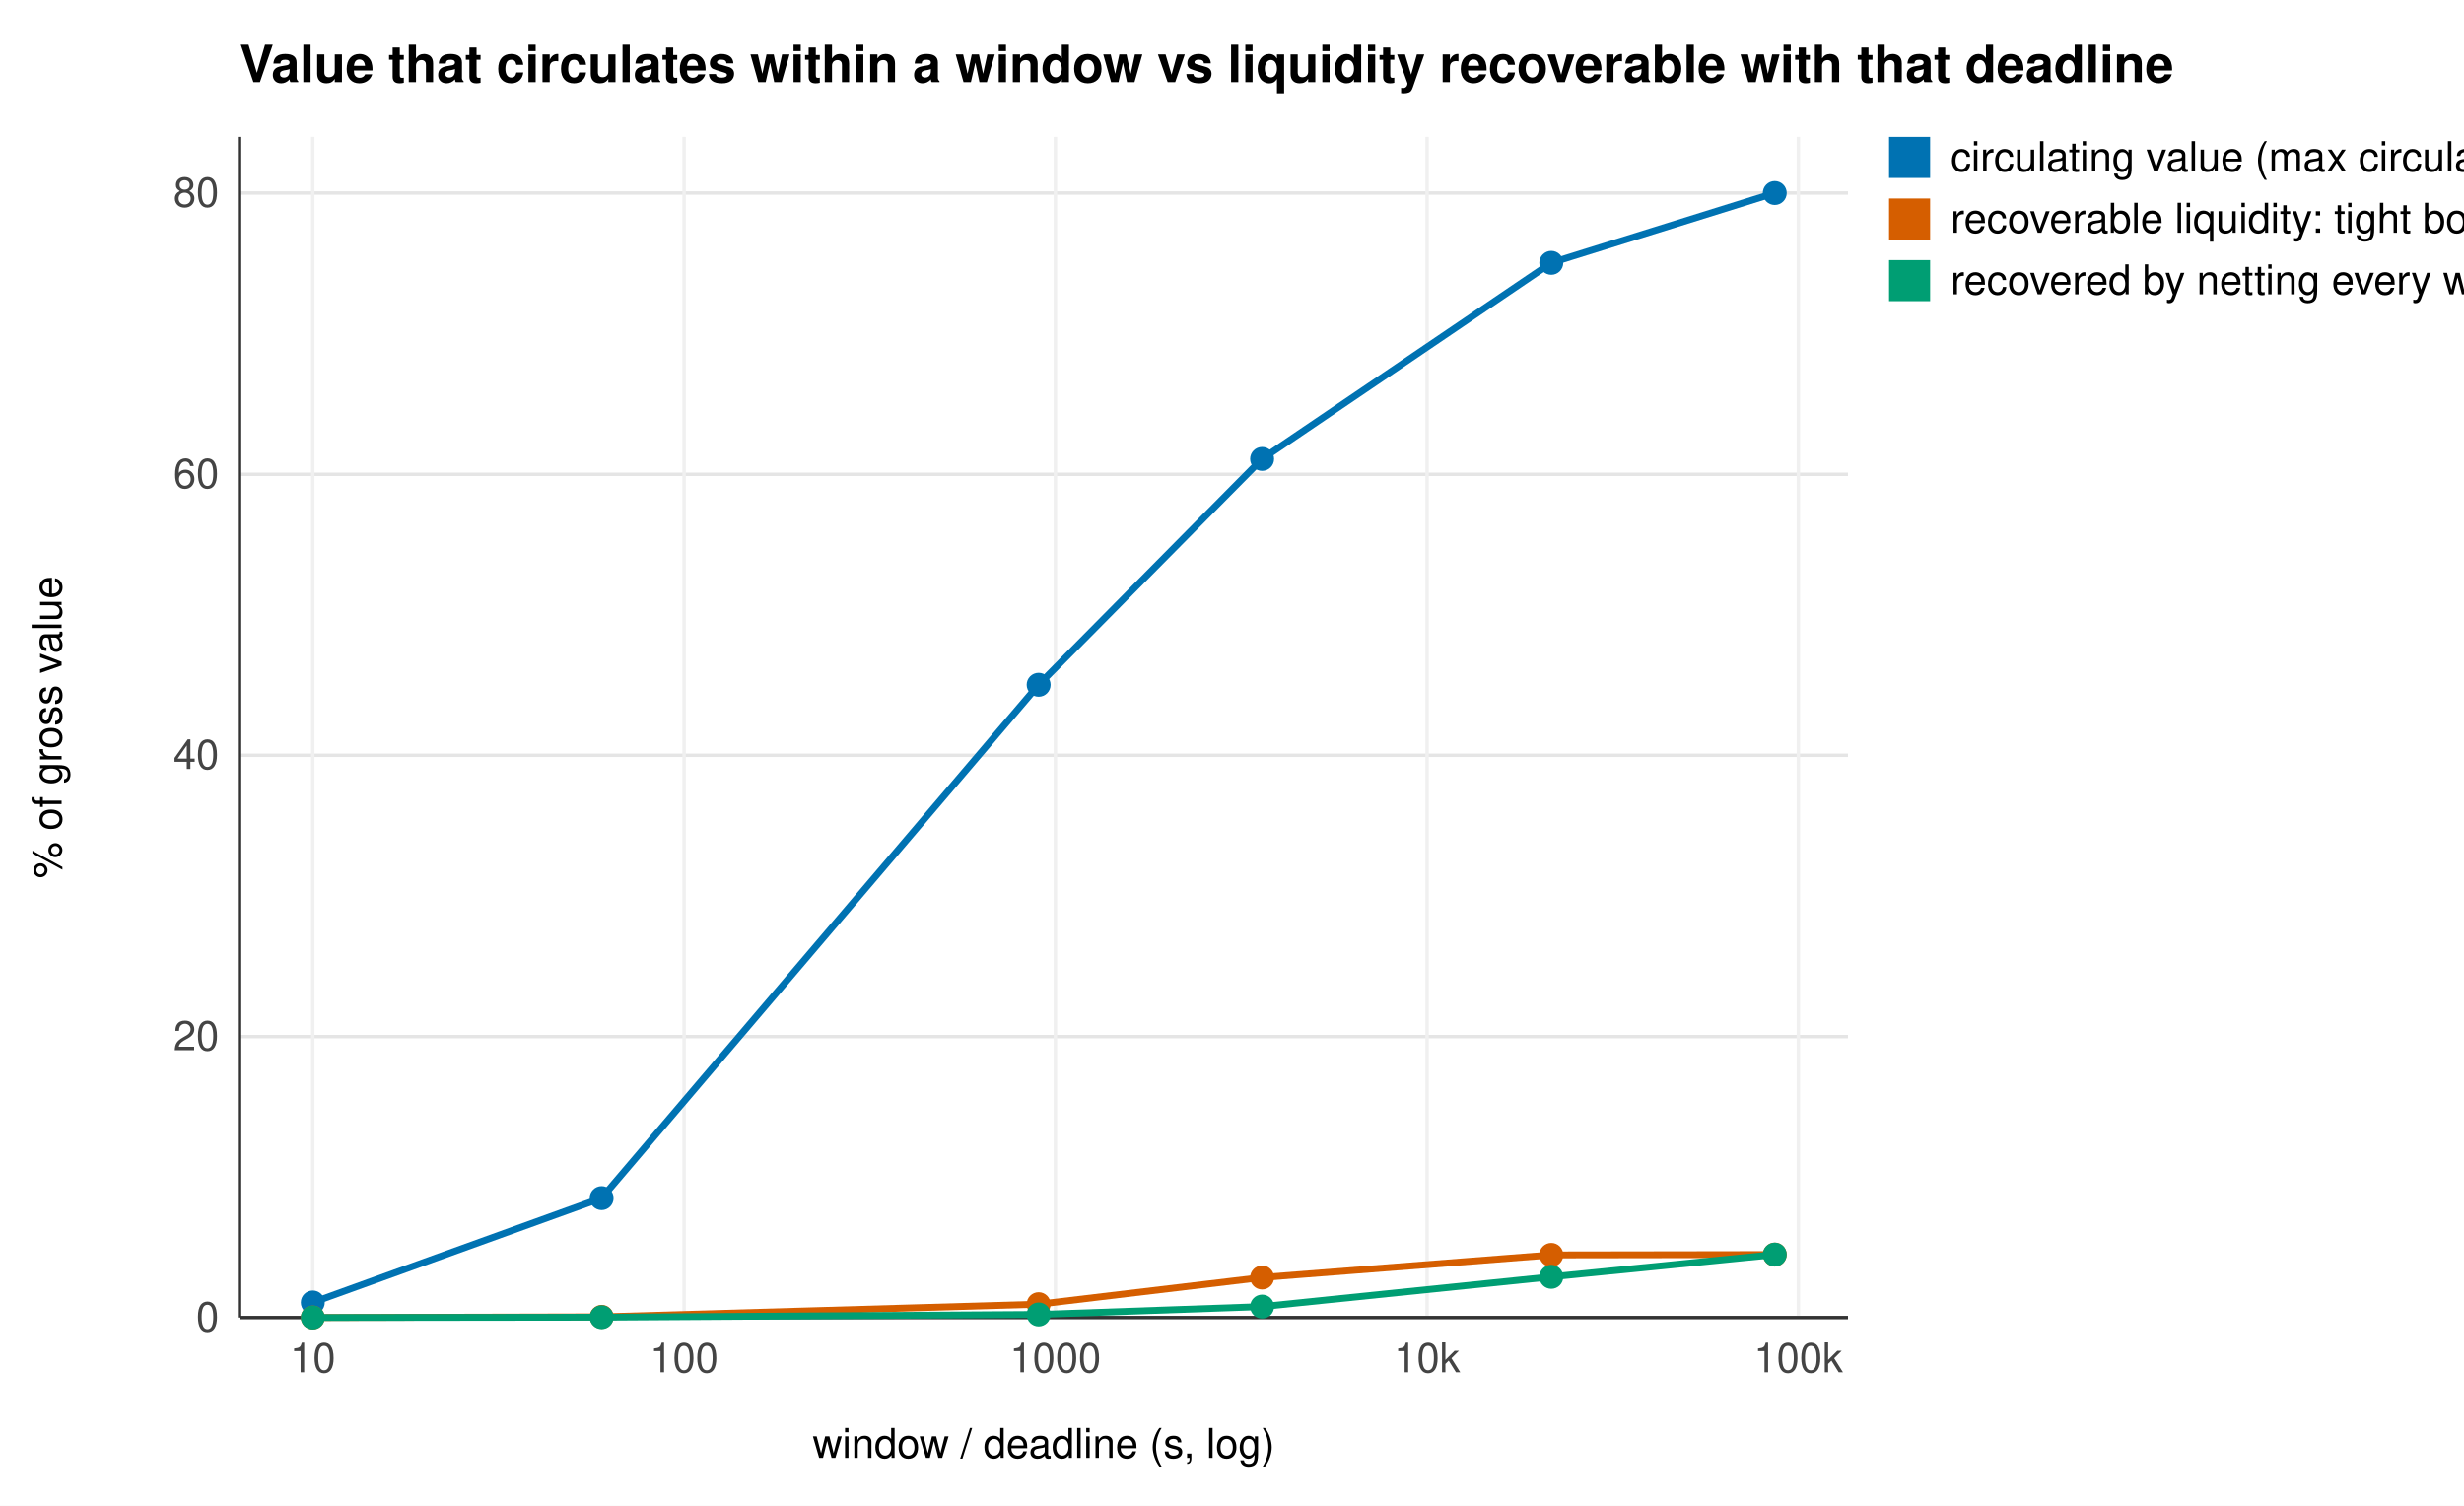
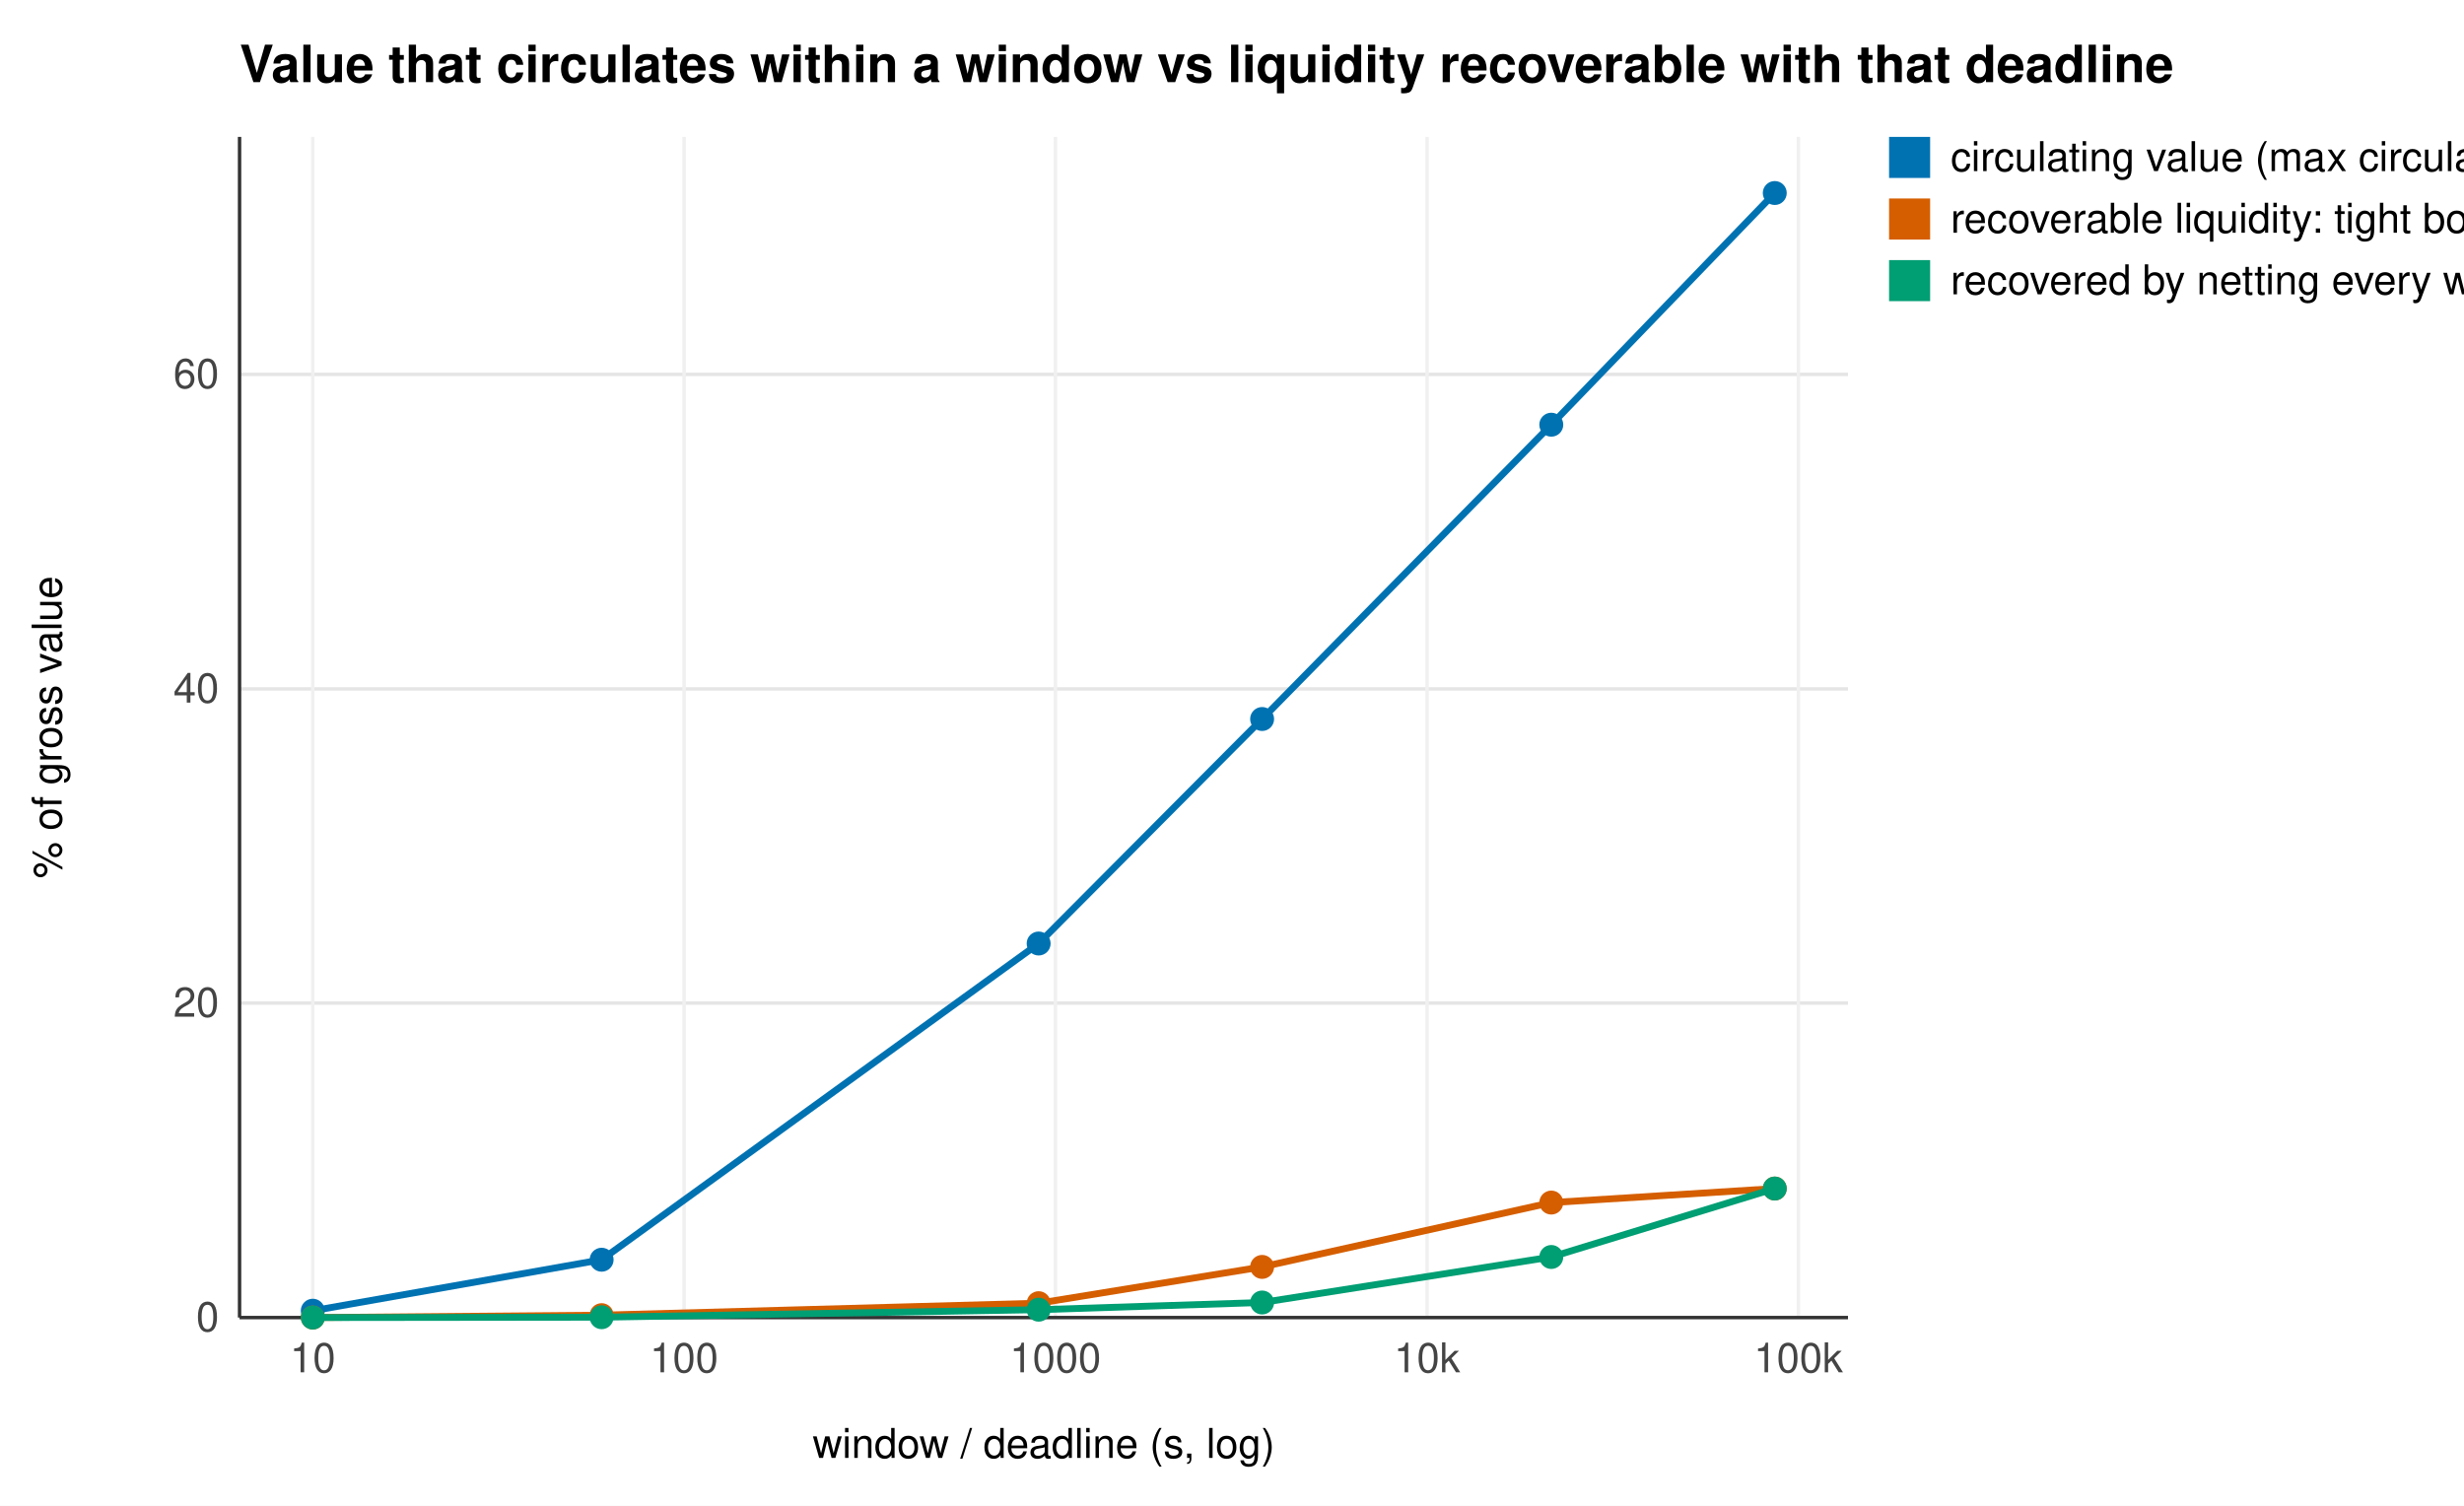
<svg xmlns="http://www.w3.org/2000/svg" viewBox="0 0 720 440" width="720" height="440" font-family="Helvetica, Arial, sans-serif" font-size="12">
  <rect width="100%" height="100%" fill="#ffffff" />
  <text x="70" y="24" font-size="15" font-weight="bold">Value that circulates within a window vs liquidity recoverable with that deadline</text>
  <line x1="70" y1="385.0" x2="540.0" y2="385.0" stroke="#e5e5e5" />
  <text x="64.0" y="389.0" text-anchor="end" fill="#444">0</text>
-   <line x1="70" y1="302.9" x2="540.0" y2="302.9" stroke="#e5e5e5" />
-   <text x="64.0" y="306.9" text-anchor="end" fill="#444">20</text>
-   <line x1="70" y1="220.7" x2="540.0" y2="220.7" stroke="#e5e5e5" />
-   <text x="64.0" y="224.7" text-anchor="end" fill="#444">40</text>
-   <line x1="70" y1="138.6" x2="540.0" y2="138.6" stroke="#e5e5e5" />
-   <text x="64.0" y="142.6" text-anchor="end" fill="#444">60</text>
-   <line x1="70" y1="56.4" x2="540.0" y2="56.4" stroke="#e5e5e5" />
-   <text x="64.0" y="60.4" text-anchor="end" fill="#444">80</text>
+   <line x1="70" y1="293.1" x2="540.0" y2="293.1" stroke="#e5e5e5" />
+   <text x="64.0" y="297.1" text-anchor="end" fill="#444">20</text>
+   <line x1="70" y1="201.3" x2="540.0" y2="201.3" stroke="#e5e5e5" />
+   <text x="64.0" y="205.3" text-anchor="end" fill="#444">40</text>
+   <line x1="70" y1="109.4" x2="540.0" y2="109.4" stroke="#e5e5e5" />
+   <text x="64.0" y="113.4" text-anchor="end" fill="#444">60</text>
  <line x1="91.4" y1="40" x2="91.4" y2="385.0" stroke="#f0f0f0" />
  <text x="91.4" y="401.0" text-anchor="middle" fill="#444">10</text>
  <line x1="199.9" y1="40" x2="199.9" y2="385.0" stroke="#f0f0f0" />
  <text x="199.9" y="401.0" text-anchor="middle" fill="#444">100</text>
  <line x1="308.4" y1="40" x2="308.4" y2="385.0" stroke="#f0f0f0" />
  <text x="308.4" y="401.0" text-anchor="middle" fill="#444">1000</text>
  <line x1="417.0" y1="40" x2="417.0" y2="385.0" stroke="#f0f0f0" />
  <text x="417.0" y="401.0" text-anchor="middle" fill="#444">10k</text>
  <line x1="525.5" y1="40" x2="525.5" y2="385.0" stroke="#f0f0f0" />
  <text x="525.5" y="401.0" text-anchor="middle" fill="#444">100k</text>
  <line x1="70" y1="385.0" x2="540.0" y2="385.0" stroke="#333" />
  <line x1="70" y1="40" x2="70" y2="385.0" stroke="#333" />
  <text x="305.0" y="426.0" text-anchor="middle">window / deadline (s, log)</text>
  <text transform="translate(18,212.5) rotate(-90)" text-anchor="middle">% of gross value</text>
-   <polyline fill="none" stroke="#0072B2" stroke-width="2" points="91.4,380.6 175.8,350.1 303.5,200.1 368.8,134.1 453.3,76.8 518.6,56.4" />
-   <circle cx="91.4" cy="380.6" r="3.5" fill="#0072B2" />
-   <circle cx="175.8" cy="350.1" r="3.5" fill="#0072B2" />
-   <circle cx="303.5" cy="200.1" r="3.5" fill="#0072B2" />
-   <circle cx="368.8" cy="134.1" r="3.5" fill="#0072B2" />
-   <circle cx="453.3" cy="76.8" r="3.5" fill="#0072B2" />
+   <polyline fill="none" stroke="#0072B2" stroke-width="2" points="91.4,383.0 175.8,368.1 303.5,275.7 368.8,210.1 453.3,124.1 518.6,56.4" />
+   <circle cx="91.4" cy="383.0" r="3.5" fill="#0072B2" />
+   <circle cx="175.8" cy="368.1" r="3.5" fill="#0072B2" />
+   <circle cx="303.5" cy="275.7" r="3.5" fill="#0072B2" />
+   <circle cx="368.8" cy="210.1" r="3.5" fill="#0072B2" />
+   <circle cx="453.3" cy="124.1" r="3.5" fill="#0072B2" />
  <circle cx="518.6" cy="56.4" r="3.5" fill="#0072B2" />
  <rect x="552.0" y="40.0" width="12" height="12" fill="#0072B2" />
  <text x="570.0" y="50.0">circulating value (max circulation per window)</text>
-   <polyline fill="none" stroke="#D55E00" stroke-width="2" points="91.4,385.0 175.8,384.8 303.5,381.1 368.8,373.3 453.3,366.7 518.6,366.6" />
+   <polyline fill="none" stroke="#D55E00" stroke-width="2" points="91.4,385.0 175.8,384.3 303.5,380.8 368.8,370.2 453.3,351.4 518.6,347.3" />
  <circle cx="91.4" cy="385.0" r="3.5" fill="#D55E00" />
-   <circle cx="175.8" cy="384.8" r="3.5" fill="#D55E00" />
-   <circle cx="303.5" cy="381.1" r="3.5" fill="#D55E00" />
-   <circle cx="368.8" cy="373.3" r="3.5" fill="#D55E00" />
-   <circle cx="453.3" cy="366.7" r="3.5" fill="#D55E00" />
-   <circle cx="518.6" cy="366.6" r="3.5" fill="#D55E00" />
+   <circle cx="175.8" cy="384.3" r="3.5" fill="#D55E00" />
+   <circle cx="303.5" cy="380.8" r="3.5" fill="#D55E00" />
+   <circle cx="368.8" cy="370.2" r="3.5" fill="#D55E00" />
+   <circle cx="453.3" cy="351.4" r="3.5" fill="#D55E00" />
+   <circle cx="518.6" cy="347.3" r="3.5" fill="#D55E00" />
  <rect x="552.0" y="58.0" width="12" height="12" fill="#D55E00" />
  <text x="570.0" y="68.0">recoverable liquidity: tight bound</text>
-   <polyline fill="none" stroke="#009E73" stroke-width="2" points="91.4,385.0 175.8,384.9 303.5,384.1 368.8,381.8 453.3,373.1 518.6,366.6" />
+   <polyline fill="none" stroke="#009E73" stroke-width="2" points="91.4,385.0 175.8,384.9 303.5,382.7 368.8,380.6 453.3,367.3 518.6,347.3" />
  <circle cx="91.4" cy="385.0" r="3.5" fill="#009E73" />
  <circle cx="175.8" cy="384.9" r="3.5" fill="#009E73" />
-   <circle cx="303.5" cy="384.1" r="3.5" fill="#009E73" />
-   <circle cx="368.8" cy="381.8" r="3.5" fill="#009E73" />
-   <circle cx="453.3" cy="373.1" r="3.5" fill="#009E73" />
-   <circle cx="518.6" cy="366.6" r="3.5" fill="#009E73" />
+   <circle cx="303.5" cy="382.7" r="3.5" fill="#009E73" />
+   <circle cx="368.8" cy="380.6" r="3.5" fill="#009E73" />
+   <circle cx="453.3" cy="367.3" r="3.5" fill="#009E73" />
+   <circle cx="518.6" cy="347.3" r="3.5" fill="#009E73" />
  <rect x="552.0" y="76.0" width="12" height="12" fill="#009E73" />
  <text x="570.0" y="86.0">recovered by netting every window</text>
</svg>
